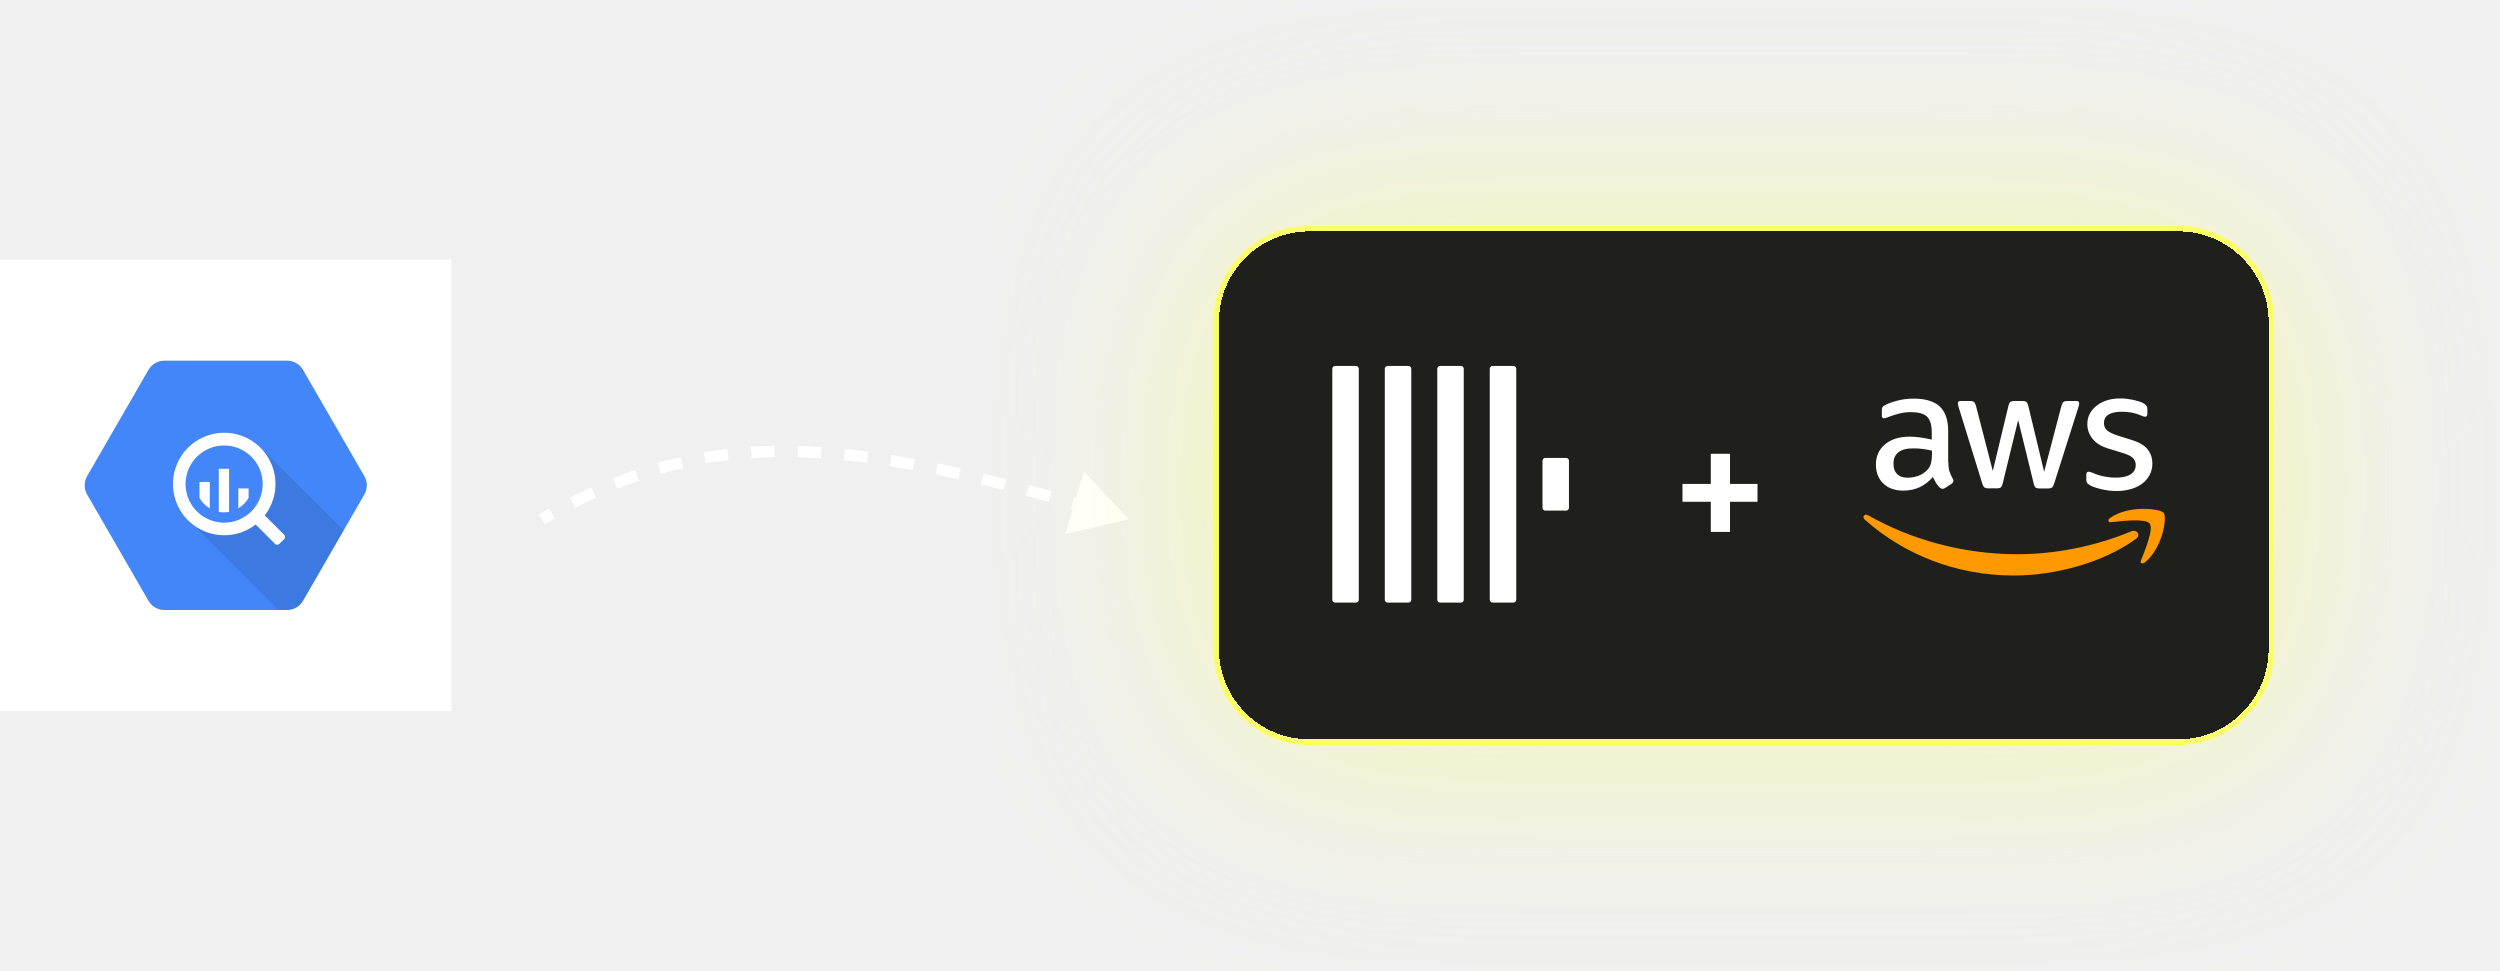
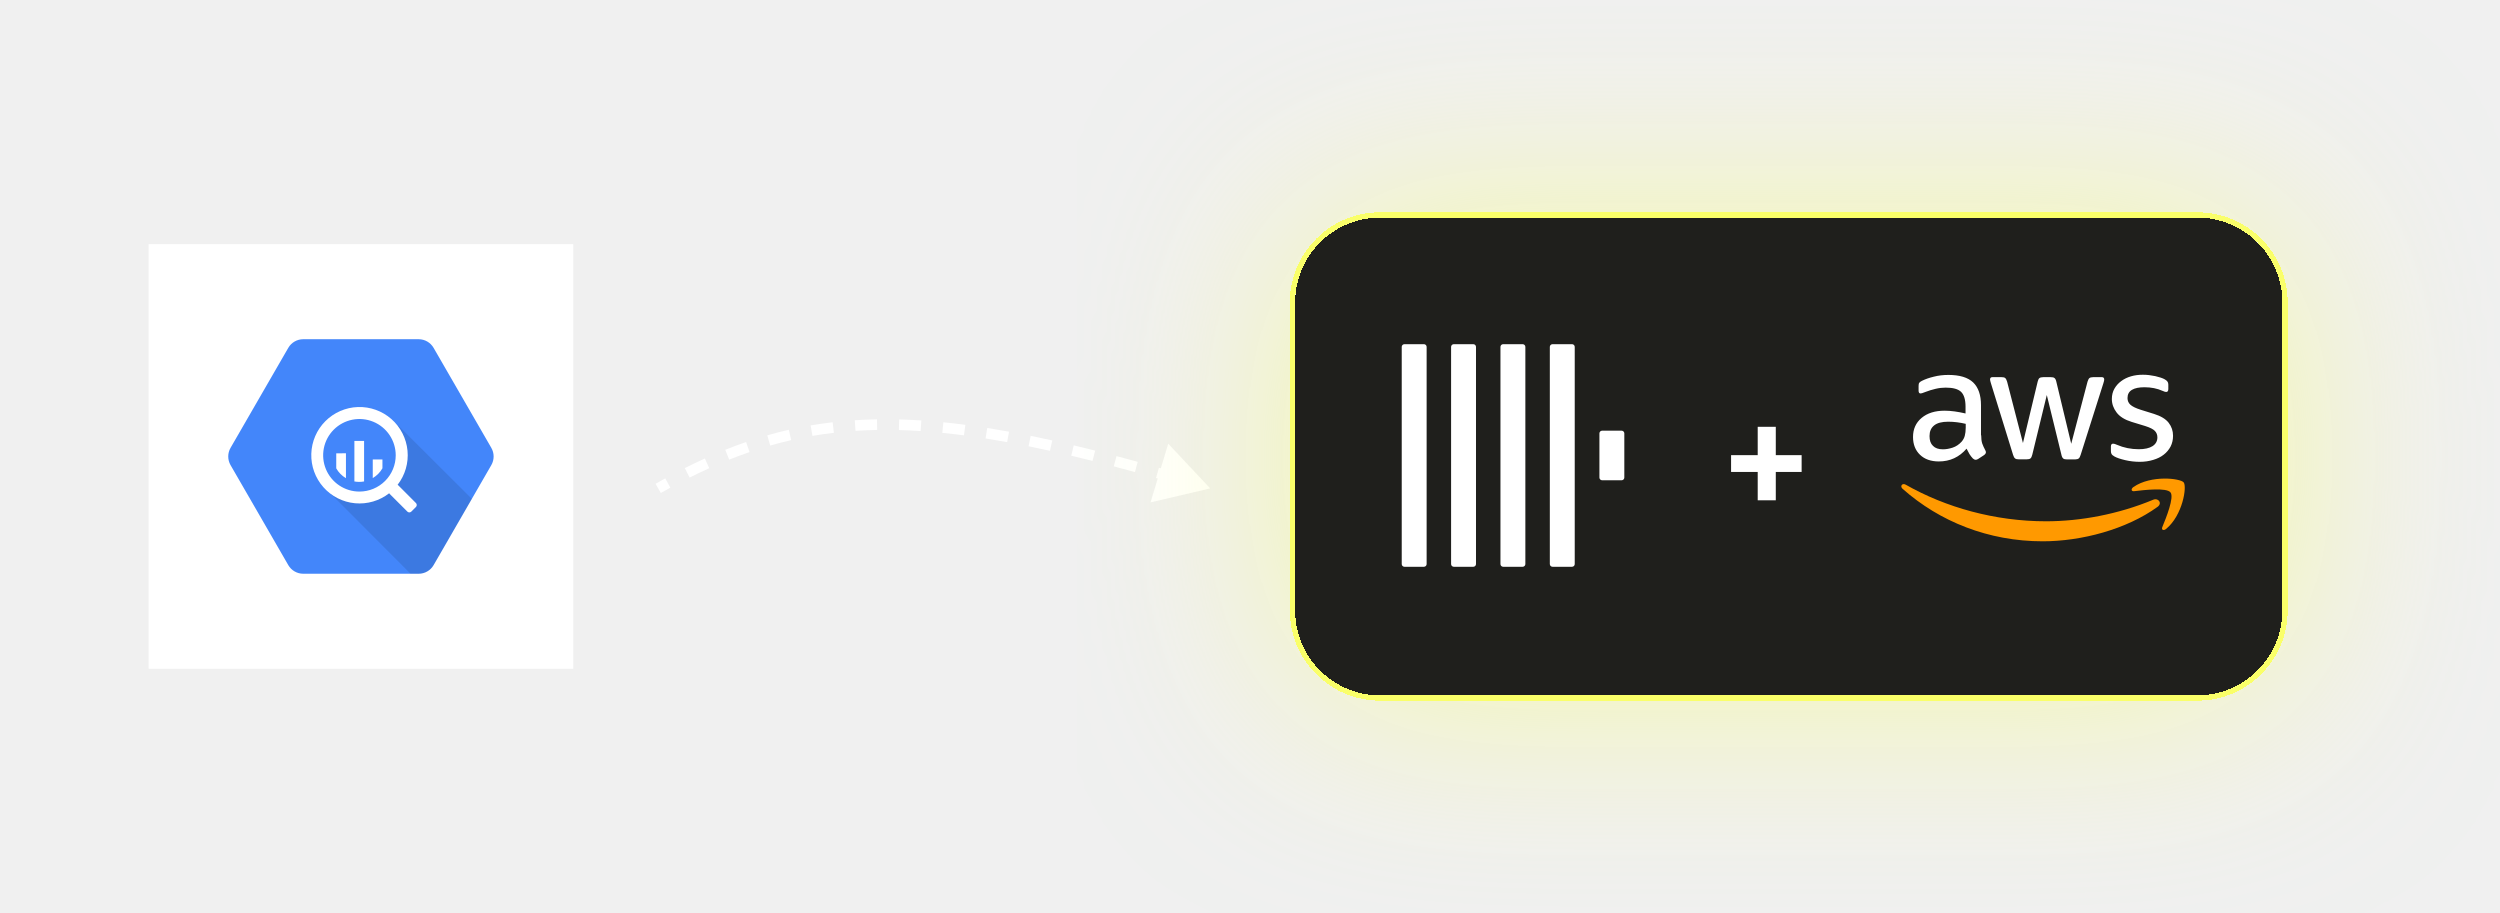
- <svg xmlns="http://www.w3.org/2000/svg" width="443" height="172" viewBox="0 0 443 172" fill="none">
-   <rect width="80" height="80" transform="translate(0 46)" fill="white" />
-   <path d="M26.312 106.466L15.436 87.627C14.855 86.62 14.855 85.38 15.436 84.374L26.312 65.535C26.893 64.53 27.965 63.91 29.125 63.909H50.888C52.044 63.914 53.111 64.534 53.689 65.535L64.564 84.374C65.145 85.38 65.145 86.62 64.564 87.627L53.688 106.466C53.107 107.471 52.035 108.091 50.875 108.092H29.117C27.959 108.088 26.891 107.469 26.31 106.466H26.312Z" fill="#4386FA" />
-   <path opacity="0.1" d="M46.794 79.934C46.794 79.934 49.818 87.186 45.696 91.297C41.574 95.408 34.069 92.777 34.069 92.777L49.336 108.086H50.886C52.047 108.084 53.119 107.464 53.698 106.459L60.898 93.992L46.794 79.934Z" fill="black" />
-   <path d="M50.365 94.773L47.031 91.432C46.995 91.395 46.953 91.363 46.908 91.338C48.326 89.512 48.994 87.213 48.776 84.911C48.559 82.609 47.472 80.477 45.737 78.948C44.002 77.42 41.749 76.611 39.438 76.685C37.127 76.76 34.931 77.713 33.298 79.35C31.665 80.987 30.718 83.185 30.649 85.496C30.58 87.807 31.395 90.058 32.928 91.789C34.46 93.52 36.596 94.602 38.898 94.814C41.201 95.026 43.497 94.352 45.32 92.93C45.344 92.973 45.374 93.012 45.409 93.047L48.75 96.388C48.848 96.486 48.981 96.541 49.12 96.541C49.259 96.541 49.392 96.486 49.49 96.388L50.365 95.513C50.463 95.415 50.518 95.282 50.518 95.143C50.518 95.005 50.463 94.871 50.365 94.773ZM39.719 92.612C38.367 92.613 37.045 92.212 35.921 91.461C34.796 90.71 33.92 89.642 33.403 88.393C32.885 87.144 32.75 85.769 33.013 84.443C33.277 83.117 33.928 81.899 34.884 80.943C35.84 79.987 37.058 79.336 38.385 79.072C39.711 78.808 41.085 78.944 42.334 79.461C43.584 79.978 44.651 80.855 45.402 81.979C46.153 83.103 46.554 84.425 46.554 85.777C46.554 87.59 45.834 89.328 44.552 90.61C43.27 91.892 41.532 92.612 39.719 92.612ZM35.349 85.412V88.237C35.784 89.005 36.414 89.646 37.176 90.093V85.395L35.349 85.412ZM38.767 83.07V90.705C39.371 90.816 39.99 90.816 40.594 90.705V83.07H38.767ZM44.052 88.231V86.558H42.227V90.073C42.987 89.628 43.617 88.99 44.053 88.223L44.052 88.231Z" fill="white" />
-   <path d="M200 92.011L192.095 83.595L188.758 94.649L200 92.011ZM96.494 92.881C97.096 92.539 97.696 92.205 98.294 91.877L97.334 90.123C96.727 90.455 96.118 90.795 95.506 91.142L96.494 92.881ZM101.921 89.973C103.16 89.35 104.393 88.76 105.622 88.203L104.796 86.381C103.542 86.95 102.285 87.551 101.023 88.186L101.921 89.973ZM109.381 86.597C110.658 86.085 111.934 85.609 113.214 85.169L112.562 83.278C111.251 83.73 109.944 84.217 108.637 84.74L109.381 86.597ZM117.107 83.939C118.417 83.564 119.733 83.224 121.06 82.921L120.614 80.971C119.251 81.283 117.9 81.631 116.556 82.017L117.107 83.939ZM125.064 82.12C126.395 81.891 127.74 81.698 129.102 81.539L128.87 79.552C127.472 79.715 126.092 79.914 124.726 80.149L125.064 82.12ZM133.175 81.169C134.515 81.082 135.874 81.027 137.256 81.002L137.221 79.003C135.808 79.027 134.417 79.084 133.045 79.174L133.175 81.169ZM141.35 81.021C142.693 81.056 144.058 81.119 145.448 81.209L145.578 79.213C144.163 79.121 142.772 79.057 141.402 79.022L141.35 81.021ZM149.53 81.547C150.865 81.68 152.224 81.837 153.609 82.018L153.868 80.035C152.464 79.852 151.085 79.692 149.728 79.557L149.53 81.547ZM157.682 82.607C159.012 82.817 160.366 83.047 161.745 83.298L162.103 81.33C160.709 81.077 159.34 80.844 157.994 80.631L157.682 82.607ZM165.786 84.076C167.105 84.344 168.447 84.629 169.813 84.931L170.245 82.978C168.868 82.673 167.515 82.386 166.183 82.116L165.786 84.076ZM173.829 85.852C175.143 86.164 176.478 86.491 177.836 86.832L178.324 84.893C176.958 84.549 175.614 84.22 174.291 83.906L173.829 85.852ZM181.834 87.863C183.144 88.209 184.474 88.567 185.826 88.939L186.356 87.01C184.998 86.637 183.661 86.277 182.345 85.93L181.834 87.863ZM189.795 90.049C191.096 90.419 192.415 90.8 193.755 91.192L194.317 89.273C192.973 88.879 191.648 88.497 190.342 88.126L189.795 90.049Z" fill="white" />
-   <g filter="url(#filter0_d_2_1912)">
-     <rect x="216" y="41" width="186" height="90" rx="16" fill="#1F1F1C" shape-rendering="crispEdges" />
-     <rect x="215.5" y="40.5" width="187" height="91" rx="16.5" stroke="#FAFF69" shape-rendering="crispEdges" />
-     <path d="M236.085 65.346C236.085 65.095 236.294 64.844 236.588 64.844H240.274C240.526 64.844 240.777 65.053 240.777 65.346V106.277C240.777 106.529 240.567 106.78 240.274 106.78H236.588C236.336 106.78 236.085 106.57 236.085 106.277V65.346Z" fill="white" />
-     <path d="M245.386 65.346C245.386 65.095 245.595 64.844 245.889 64.844H249.575C249.827 64.844 250.078 65.053 250.078 65.346V106.277C250.078 106.529 249.868 106.78 249.575 106.78H245.889C245.637 106.78 245.386 106.57 245.386 106.277V65.346Z" fill="white" />
-     <path d="M254.686 65.346C254.686 65.095 254.895 64.844 255.189 64.844H258.875C259.127 64.844 259.378 65.053 259.378 65.346V106.277C259.378 106.529 259.169 106.78 258.875 106.78H255.189C254.937 106.78 254.686 106.57 254.686 106.277V65.346Z" fill="white" />
-     <path d="M263.987 65.346C263.987 65.095 264.196 64.844 264.49 64.844H268.176C268.428 64.844 268.679 65.053 268.679 65.346V106.277C268.679 106.529 268.47 106.78 268.176 106.78H264.49C264.238 106.78 263.987 106.57 263.987 106.277V65.346Z" fill="white" />
-     <path d="M273.33 81.643C273.33 81.391 273.539 81.14 273.833 81.14H277.519C277.771 81.14 278.022 81.35 278.022 81.643V89.98C278.022 90.231 277.813 90.483 277.519 90.483H273.833C273.581 90.483 273.33 90.273 273.33 89.98V81.643Z" fill="white" />
-     <path d="M303.152 94.256V88.915H298.135V85.751H303.152V80.41H306.559V85.751H311.427V88.915H306.559V94.256H303.152Z" fill="white" />
-     <path d="M345.255 81.998C345.255 82.644 345.326 83.168 345.451 83.552C345.593 83.936 345.77 84.354 346.019 84.808C346.108 84.948 346.143 85.087 346.143 85.21C346.143 85.384 346.037 85.558 345.806 85.733L344.687 86.466C344.527 86.571 344.367 86.623 344.225 86.623C344.047 86.623 343.87 86.536 343.692 86.379C343.443 86.117 343.23 85.838 343.053 85.558C342.875 85.262 342.698 84.93 342.502 84.529C341.117 86.134 339.376 86.937 337.28 86.937C335.788 86.937 334.598 86.518 333.728 85.681C332.857 84.843 332.413 83.726 332.413 82.33C332.413 80.847 332.946 79.642 334.03 78.735C335.113 77.827 336.552 77.374 338.381 77.374C338.985 77.374 339.607 77.426 340.264 77.513C340.921 77.6 341.596 77.74 342.307 77.897V76.623C342.307 75.297 342.023 74.372 341.472 73.831C340.904 73.29 339.944 73.028 338.577 73.028C337.955 73.028 337.316 73.098 336.658 73.255C336.001 73.412 335.362 73.604 334.74 73.848C334.456 73.971 334.243 74.04 334.119 74.075C333.994 74.11 333.905 74.128 333.834 74.128C333.586 74.128 333.461 73.953 333.461 73.587V72.731C333.461 72.452 333.497 72.243 333.586 72.121C333.674 71.998 333.834 71.876 334.083 71.754C334.705 71.44 335.451 71.178 336.321 70.969C337.191 70.742 338.115 70.637 339.092 70.637C341.206 70.637 342.751 71.108 343.745 72.051C344.722 72.993 345.22 74.424 345.22 76.344V81.998H345.255ZM338.044 84.651C338.63 84.651 339.234 84.546 339.873 84.337C340.513 84.127 341.081 83.743 341.561 83.22C341.845 82.888 342.058 82.522 342.165 82.103C342.271 81.684 342.342 81.178 342.342 80.585V79.852C341.827 79.73 341.277 79.625 340.708 79.555C340.14 79.485 339.589 79.45 339.039 79.45C337.849 79.45 336.978 79.677 336.392 80.148C335.806 80.62 335.522 81.283 335.522 82.155C335.522 82.976 335.735 83.587 336.179 84.005C336.605 84.442 337.227 84.651 338.044 84.651ZM352.307 86.536C351.987 86.536 351.774 86.484 351.632 86.361C351.49 86.257 351.365 86.012 351.259 85.681L347.085 72.19C346.978 71.841 346.925 71.615 346.925 71.492C346.925 71.213 347.067 71.056 347.351 71.056H349.092C349.429 71.056 349.66 71.108 349.784 71.231C349.927 71.335 350.033 71.58 350.14 71.911L353.124 83.464L355.895 71.911C355.983 71.562 356.09 71.335 356.232 71.231C356.374 71.126 356.623 71.056 356.942 71.056H358.363C358.701 71.056 358.932 71.108 359.074 71.231C359.216 71.335 359.34 71.58 359.411 71.911L362.218 83.604L365.291 71.911C365.397 71.562 365.521 71.335 365.646 71.231C365.788 71.126 366.019 71.056 366.338 71.056H367.99C368.275 71.056 368.434 71.196 368.434 71.492C368.434 71.58 368.417 71.667 368.399 71.772C368.381 71.876 368.346 72.016 368.275 72.208L363.994 85.698C363.887 86.047 363.763 86.274 363.621 86.379C363.479 86.484 363.248 86.553 362.946 86.553H361.418C361.081 86.553 360.85 86.501 360.708 86.379C360.566 86.257 360.442 86.03 360.371 85.681L357.617 74.424L354.882 85.663C354.793 86.012 354.687 86.239 354.545 86.361C354.403 86.484 354.154 86.536 353.834 86.536H352.307ZM375.131 87.007C374.207 87.007 373.283 86.902 372.395 86.693C371.507 86.484 370.814 86.257 370.353 85.995C370.068 85.838 369.873 85.663 369.802 85.506C369.731 85.349 369.695 85.175 369.695 85.017V84.127C369.695 83.761 369.838 83.587 370.104 83.587C370.211 83.587 370.317 83.604 370.424 83.639C370.53 83.674 370.69 83.743 370.868 83.813C371.472 84.075 372.129 84.284 372.822 84.424C373.532 84.564 374.225 84.634 374.935 84.634C376.054 84.634 376.925 84.442 377.528 84.058C378.132 83.674 378.452 83.115 378.452 82.4C378.452 81.911 378.292 81.51 377.972 81.178C377.653 80.847 377.049 80.55 376.179 80.271L373.603 79.485C372.306 79.084 371.347 78.49 370.761 77.705C370.175 76.937 369.873 76.082 369.873 75.175C369.873 74.442 370.033 73.796 370.353 73.237C370.672 72.679 371.099 72.19 371.632 71.806C372.164 71.405 372.768 71.108 373.479 70.899C374.189 70.69 374.935 70.602 375.717 70.602C376.107 70.602 376.516 70.62 376.907 70.672C377.315 70.725 377.688 70.794 378.061 70.864C378.417 70.951 378.754 71.039 379.074 71.143C379.393 71.248 379.642 71.353 379.82 71.457C380.068 71.597 380.246 71.737 380.353 71.894C380.459 72.033 380.512 72.225 380.512 72.47V73.29C380.512 73.656 380.37 73.848 380.104 73.848C379.962 73.848 379.731 73.778 379.429 73.639C378.417 73.185 377.28 72.958 376.019 72.958C375.006 72.958 374.207 73.115 373.656 73.447C373.106 73.778 372.822 74.285 372.822 75C372.822 75.489 372.999 75.908 373.354 76.239C373.71 76.571 374.367 76.902 375.308 77.199L377.83 77.984C379.109 78.386 380.033 78.944 380.583 79.66C381.134 80.375 381.401 81.196 381.401 82.103C381.401 82.853 381.241 83.534 380.939 84.127C380.619 84.721 380.193 85.244 379.642 85.663C379.091 86.1 378.434 86.414 377.671 86.641C376.871 86.885 376.036 87.007 375.131 87.007Z" fill="white" />
-     <path fill-rule="evenodd" clip-rule="evenodd" d="M378.487 95.489C372.643 99.73 364.153 101.981 356.853 101.981C346.622 101.981 337.404 98.264 330.441 92.086C329.891 91.597 330.388 90.934 331.045 91.318C338.576 95.611 347.866 98.211 357.475 98.211C363.958 98.211 371.08 96.885 377.634 94.162C378.611 93.726 379.446 94.791 378.487 95.489Z" fill="#FF9900" />
-     <path fill-rule="evenodd" clip-rule="evenodd" d="M380.92 92.766C380.174 91.824 375.983 92.312 374.082 92.539C373.514 92.609 373.425 92.121 373.94 91.754C377.279 89.45 382.768 90.114 383.407 90.881C384.047 91.667 383.229 97.059 380.103 99.642C379.624 100.044 379.162 99.834 379.375 99.311C380.086 97.583 381.666 93.691 380.92 92.766Z" fill="#FF9900" />
+ <svg xmlns="http://www.w3.org/2000/svg" width="471" height="172" viewBox="0 0 471 172" fill="none">
+   <rect width="80" height="80" transform="translate(28 46)" fill="white" />
+   <path d="M54.312 106.466L43.436 87.627C42.855 86.62 42.855 85.38 43.436 84.374L54.312 65.535C54.893 64.53 55.965 63.91 57.125 63.909H78.888C80.044 63.914 81.111 64.534 81.689 65.535L92.564 84.374C93.145 85.38 93.145 86.62 92.564 87.627L81.688 106.466C81.107 107.471 80.035 108.091 78.875 108.092H57.117C55.959 108.088 54.891 107.469 54.31 106.466H54.312Z" fill="#4386FA" />
+   <path opacity="0.1" d="M74.794 79.934C74.794 79.934 77.818 87.186 73.696 91.297C69.574 95.408 62.069 92.777 62.069 92.777L77.336 108.086H78.886C80.047 108.084 81.119 107.464 81.698 106.459L88.898 93.992L74.794 79.934Z" fill="black" />
+   <path d="M78.365 94.773L75.031 91.432C74.995 91.395 74.953 91.363 74.908 91.338C76.326 89.512 76.994 87.213 76.776 84.911C76.559 82.609 75.472 80.477 73.737 78.948C72.002 77.42 69.749 76.611 67.438 76.685C65.127 76.76 62.931 77.713 61.298 79.35C59.665 80.987 58.718 83.185 58.649 85.496C58.58 87.807 59.395 90.058 60.928 91.789C62.46 93.52 64.596 94.602 66.898 94.814C69.201 95.026 71.497 94.352 73.32 92.93C73.344 92.973 73.374 93.012 73.409 93.047L76.75 96.388C76.848 96.486 76.981 96.541 77.12 96.541C77.259 96.541 77.392 96.486 77.49 96.388L78.365 95.513C78.463 95.415 78.518 95.282 78.518 95.143C78.518 95.005 78.463 94.871 78.365 94.773ZM67.719 92.612C66.367 92.613 65.045 92.212 63.921 91.461C62.796 90.71 61.92 89.642 61.403 88.393C60.885 87.144 60.75 85.769 61.013 84.443C61.277 83.117 61.928 81.899 62.884 80.943C63.84 79.987 65.058 79.336 66.385 79.072C67.711 78.808 69.085 78.944 70.334 79.461C71.584 79.978 72.651 80.855 73.402 81.979C74.153 83.103 74.554 84.425 74.554 85.777C74.554 87.59 73.834 89.328 72.552 90.61C71.27 91.892 69.531 92.612 67.719 92.612ZM63.349 85.412V88.237C63.784 89.005 64.414 89.646 65.176 90.093V85.395L63.349 85.412ZM66.767 83.07V90.705C67.371 90.816 67.99 90.816 68.594 90.705V83.07H66.767ZM72.052 88.231V86.558H70.227V90.073C70.987 89.628 71.617 88.99 72.053 88.223L72.052 88.231Z" fill="white" />
+   <path d="M228 92.011L220.095 83.595L216.758 94.649L228 92.011ZM124.494 92.881C125.096 92.539 125.696 92.205 126.294 91.877L125.334 90.123C124.727 90.455 124.118 90.795 123.506 91.142L124.494 92.881ZM129.921 89.973C131.16 89.35 132.393 88.76 133.622 88.203L132.796 86.381C131.542 86.95 130.285 87.551 129.023 88.186L129.921 89.973ZM137.381 86.597C138.658 86.085 139.934 85.609 141.214 85.169L140.562 83.278C139.251 83.73 137.944 84.217 136.637 84.74L137.381 86.597ZM145.107 83.939C146.417 83.564 147.733 83.224 149.06 82.921L148.614 80.971C147.251 81.283 145.9 81.631 144.556 82.017L145.107 83.939ZM153.064 82.12C154.395 81.891 155.74 81.698 157.102 81.539L156.87 79.552C155.472 79.715 154.092 79.914 152.726 80.149L153.064 82.12ZM161.175 81.169C162.515 81.082 163.874 81.027 165.256 81.002L165.221 79.003C163.808 79.027 162.417 79.084 161.045 79.174L161.175 81.169ZM169.35 81.021C170.693 81.056 172.058 81.119 173.448 81.209L173.578 79.213C172.163 79.121 170.772 79.057 169.402 79.022L169.35 81.021ZM177.53 81.547C178.865 81.68 180.224 81.837 181.609 82.018L181.868 80.035C180.464 79.852 179.085 79.692 177.728 79.557L177.53 81.547ZM185.682 82.607C187.012 82.817 188.366 83.047 189.745 83.298L190.103 81.33C188.709 81.077 187.34 80.844 185.994 80.631L185.682 82.607ZM193.786 84.076C195.105 84.344 196.447 84.629 197.813 84.931L198.245 82.978C196.868 82.673 195.515 82.386 194.183 82.116L193.786 84.076ZM201.829 85.852C203.143 86.164 204.478 86.491 205.836 86.832L206.324 84.893C204.958 84.549 203.614 84.22 202.291 83.906L201.829 85.852ZM209.834 87.863C211.144 88.209 212.474 88.567 213.826 88.939L214.356 87.01C212.998 86.637 211.661 86.277 210.345 85.93L209.834 87.863ZM217.795 90.049C219.096 90.419 220.415 90.8 221.755 91.192L222.317 89.273C220.973 88.879 219.648 88.497 218.342 88.126L217.795 90.049Z" fill="white" />
+   <g filter="url(#filter0_d_42_232)">
+     <rect x="244" y="41" width="186" height="90" rx="16" fill="#1F1F1C" shape-rendering="crispEdges" />
+     <rect x="243.5" y="40.5" width="187" height="91" rx="16.5" stroke="#FAFF69" shape-rendering="crispEdges" />
+     <path d="M264.085 65.346C264.085 65.095 264.294 64.844 264.588 64.844H268.274C268.526 64.844 268.777 65.053 268.777 65.346V106.277C268.777 106.529 268.567 106.78 268.274 106.78H264.588C264.336 106.78 264.085 106.57 264.085 106.277V65.346Z" fill="white" />
+     <path d="M273.386 65.346C273.386 65.095 273.595 64.844 273.889 64.844H277.575C277.827 64.844 278.078 65.053 278.078 65.346V106.277C278.078 106.529 277.868 106.78 277.575 106.78H273.889C273.637 106.78 273.386 106.57 273.386 106.277V65.346Z" fill="white" />
+     <path d="M282.686 65.346C282.686 65.095 282.895 64.844 283.189 64.844H286.875C287.127 64.844 287.378 65.053 287.378 65.346V106.277C287.378 106.529 287.169 106.78 286.875 106.78H283.189C282.937 106.78 282.686 106.57 282.686 106.277V65.346Z" fill="white" />
+     <path d="M291.987 65.346C291.987 65.095 292.196 64.844 292.49 64.844H296.176C296.428 64.844 296.679 65.053 296.679 65.346V106.277C296.679 106.529 296.47 106.78 296.176 106.78H292.49C292.238 106.78 291.987 106.57 291.987 106.277V65.346Z" fill="white" />
+     <path d="M301.33 81.643C301.33 81.391 301.539 81.14 301.833 81.14H305.519C305.771 81.14 306.022 81.35 306.022 81.643V89.98C306.022 90.231 305.813 90.483 305.519 90.483H301.833C301.581 90.483 301.33 90.273 301.33 89.98V81.643Z" fill="white" />
+     <path d="M331.152 94.256V88.915H326.135V85.751H331.152V80.41H334.559V85.751H339.427V88.915H334.559V94.256H331.152Z" fill="white" />
+     <path d="M373.255 81.998C373.255 82.644 373.326 83.168 373.451 83.552C373.593 83.936 373.77 84.354 374.019 84.808C374.108 84.948 374.143 85.087 374.143 85.21C374.143 85.384 374.037 85.558 373.806 85.733L372.687 86.466C372.527 86.571 372.367 86.623 372.225 86.623C372.047 86.623 371.87 86.536 371.692 86.379C371.443 86.117 371.23 85.838 371.053 85.558C370.875 85.262 370.698 84.93 370.502 84.529C369.117 86.134 367.376 86.937 365.28 86.937C363.788 86.937 362.598 86.518 361.728 85.681C360.857 84.843 360.413 83.726 360.413 82.33C360.413 80.847 360.946 79.642 362.03 78.735C363.113 77.827 364.552 77.374 366.381 77.374C366.985 77.374 367.607 77.426 368.264 77.513C368.921 77.6 369.596 77.74 370.307 77.897V76.623C370.307 75.297 370.023 74.372 369.472 73.831C368.904 73.29 367.944 73.028 366.577 73.028C365.955 73.028 365.316 73.098 364.658 73.255C364.001 73.412 363.362 73.604 362.74 73.848C362.456 73.971 362.243 74.04 362.119 74.075C361.994 74.11 361.905 74.128 361.834 74.128C361.586 74.128 361.461 73.953 361.461 73.587V72.731C361.461 72.452 361.497 72.243 361.586 72.121C361.674 71.998 361.834 71.876 362.083 71.754C362.705 71.44 363.451 71.178 364.321 70.969C365.191 70.742 366.115 70.637 367.092 70.637C369.206 70.637 370.751 71.108 371.745 72.051C372.722 72.993 373.22 74.424 373.22 76.344V81.998H373.255ZM366.044 84.651C366.63 84.651 367.234 84.546 367.873 84.337C368.513 84.127 369.081 83.743 369.561 83.22C369.845 82.888 370.058 82.522 370.165 82.103C370.271 81.684 370.342 81.178 370.342 80.585V79.852C369.827 79.73 369.277 79.625 368.708 79.555C368.14 79.485 367.589 79.45 367.039 79.45C365.849 79.45 364.978 79.677 364.392 80.148C363.806 80.62 363.522 81.283 363.522 82.155C363.522 82.976 363.735 83.587 364.179 84.005C364.605 84.442 365.227 84.651 366.044 84.651ZM380.307 86.536C379.987 86.536 379.774 86.484 379.632 86.361C379.49 86.257 379.365 86.012 379.259 85.681L375.085 72.19C374.978 71.841 374.925 71.615 374.925 71.492C374.925 71.213 375.067 71.056 375.351 71.056H377.092C377.429 71.056 377.66 71.108 377.784 71.231C377.927 71.335 378.033 71.58 378.14 71.911L381.124 83.464L383.895 71.911C383.983 71.562 384.09 71.335 384.232 71.231C384.374 71.126 384.623 71.056 384.942 71.056H386.363C386.701 71.056 386.932 71.108 387.074 71.231C387.216 71.335 387.34 71.58 387.411 71.911L390.218 83.604L393.291 71.911C393.397 71.562 393.521 71.335 393.646 71.231C393.788 71.126 394.019 71.056 394.338 71.056H395.99C396.275 71.056 396.434 71.196 396.434 71.492C396.434 71.58 396.417 71.667 396.399 71.772C396.381 71.876 396.346 72.016 396.275 72.208L391.994 85.698C391.887 86.047 391.763 86.274 391.621 86.379C391.479 86.484 391.248 86.553 390.946 86.553H389.418C389.081 86.553 388.85 86.501 388.708 86.379C388.566 86.257 388.442 86.03 388.371 85.681L385.617 74.424L382.882 85.663C382.793 86.012 382.687 86.239 382.545 86.361C382.403 86.484 382.154 86.536 381.834 86.536H380.307ZM403.131 87.007C402.207 87.007 401.283 86.902 400.395 86.693C399.507 86.484 398.814 86.257 398.353 85.995C398.068 85.838 397.873 85.663 397.802 85.506C397.731 85.349 397.695 85.175 397.695 85.017V84.127C397.695 83.761 397.838 83.587 398.104 83.587C398.211 83.587 398.317 83.604 398.424 83.639C398.53 83.674 398.69 83.743 398.868 83.813C399.472 84.075 400.129 84.284 400.822 84.424C401.532 84.564 402.225 84.634 402.935 84.634C404.054 84.634 404.925 84.442 405.528 84.058C406.132 83.674 406.452 83.115 406.452 82.4C406.452 81.911 406.292 81.51 405.972 81.178C405.653 80.847 405.049 80.55 404.179 80.271L401.603 79.485C400.306 79.084 399.347 78.49 398.761 77.705C398.175 76.937 397.873 76.082 397.873 75.175C397.873 74.442 398.033 73.796 398.353 73.237C398.672 72.679 399.099 72.19 399.632 71.806C400.164 71.405 400.768 71.108 401.479 70.899C402.189 70.69 402.935 70.602 403.717 70.602C404.107 70.602 404.516 70.62 404.907 70.672C405.315 70.725 405.688 70.794 406.061 70.864C406.417 70.951 406.754 71.039 407.074 71.143C407.393 71.248 407.642 71.353 407.82 71.457C408.068 71.597 408.246 71.737 408.353 71.894C408.459 72.033 408.512 72.225 408.512 72.47V73.29C408.512 73.656 408.37 73.848 408.104 73.848C407.962 73.848 407.731 73.778 407.429 73.639C406.417 73.185 405.28 72.958 404.019 72.958C403.006 72.958 402.207 73.115 401.656 73.447C401.106 73.778 400.822 74.285 400.822 75C400.822 75.489 400.999 75.908 401.354 76.239C401.71 76.571 402.367 76.902 403.308 77.199L405.83 77.984C407.109 78.386 408.033 78.944 408.583 79.66C409.134 80.375 409.401 81.196 409.401 82.103C409.401 82.853 409.241 83.534 408.939 84.127C408.619 84.721 408.193 85.244 407.642 85.663C407.091 86.1 406.434 86.414 405.671 86.641C404.871 86.885 404.036 87.007 403.131 87.007Z" fill="white" />
+     <path fill-rule="evenodd" clip-rule="evenodd" d="M406.487 95.489C400.643 99.73 392.153 101.981 384.853 101.981C374.622 101.981 365.404 98.264 358.441 92.086C357.891 91.597 358.388 90.934 359.045 91.318C366.576 95.611 375.866 98.211 385.475 98.211C391.958 98.211 399.08 96.885 405.634 94.162C406.611 93.726 407.446 94.791 406.487 95.489Z" fill="#FF9900" />
+     <path fill-rule="evenodd" clip-rule="evenodd" d="M408.92 92.766C408.174 91.824 403.983 92.312 402.082 92.539C401.514 92.609 401.425 92.121 401.94 91.754C405.279 89.45 410.768 90.114 411.407 90.881C412.047 91.667 411.229 97.059 408.103 99.642C407.624 100.044 407.162 99.834 407.375 99.311C408.086 97.583 409.666 93.691 408.92 92.766Z" fill="#FF9900" />
  </g>
  <defs>
-     <filter id="filter0_d_2_1912" x="175" y="0" width="268" height="172" filterUnits="userSpaceOnUse" color-interpolation-filters="sRGB">
+     <filter id="filter0_d_42_232" x="203" y="0" width="268" height="172" filterUnits="userSpaceOnUse" color-interpolation-filters="sRGB">
      <feFlood flood-opacity="0" result="BackgroundImageFix" />
      <feColorMatrix in="SourceAlpha" type="matrix" values="0 0 0 0 0 0 0 0 0 0 0 0 0 0 0 0 0 0 127 0" result="hardAlpha" />
      <feOffset />
      <feGaussianBlur stdDeviation="20" />
      <feComposite in2="hardAlpha" operator="out" />
      <feColorMatrix type="matrix" values="0 0 0 0 0.98 0 0 0 0 1 0 0 0 0 0.412 0 0 0 0.5 0" />
-       <feBlend mode="normal" in2="BackgroundImageFix" result="effect1_dropShadow_2_1912" />
-       <feBlend mode="normal" in="SourceGraphic" in2="effect1_dropShadow_2_1912" result="shape" />
+       <feBlend mode="normal" in2="BackgroundImageFix" result="effect1_dropShadow_42_232" />
+       <feBlend mode="normal" in="SourceGraphic" in2="effect1_dropShadow_42_232" result="shape" />
    </filter>
  </defs>
</svg>
